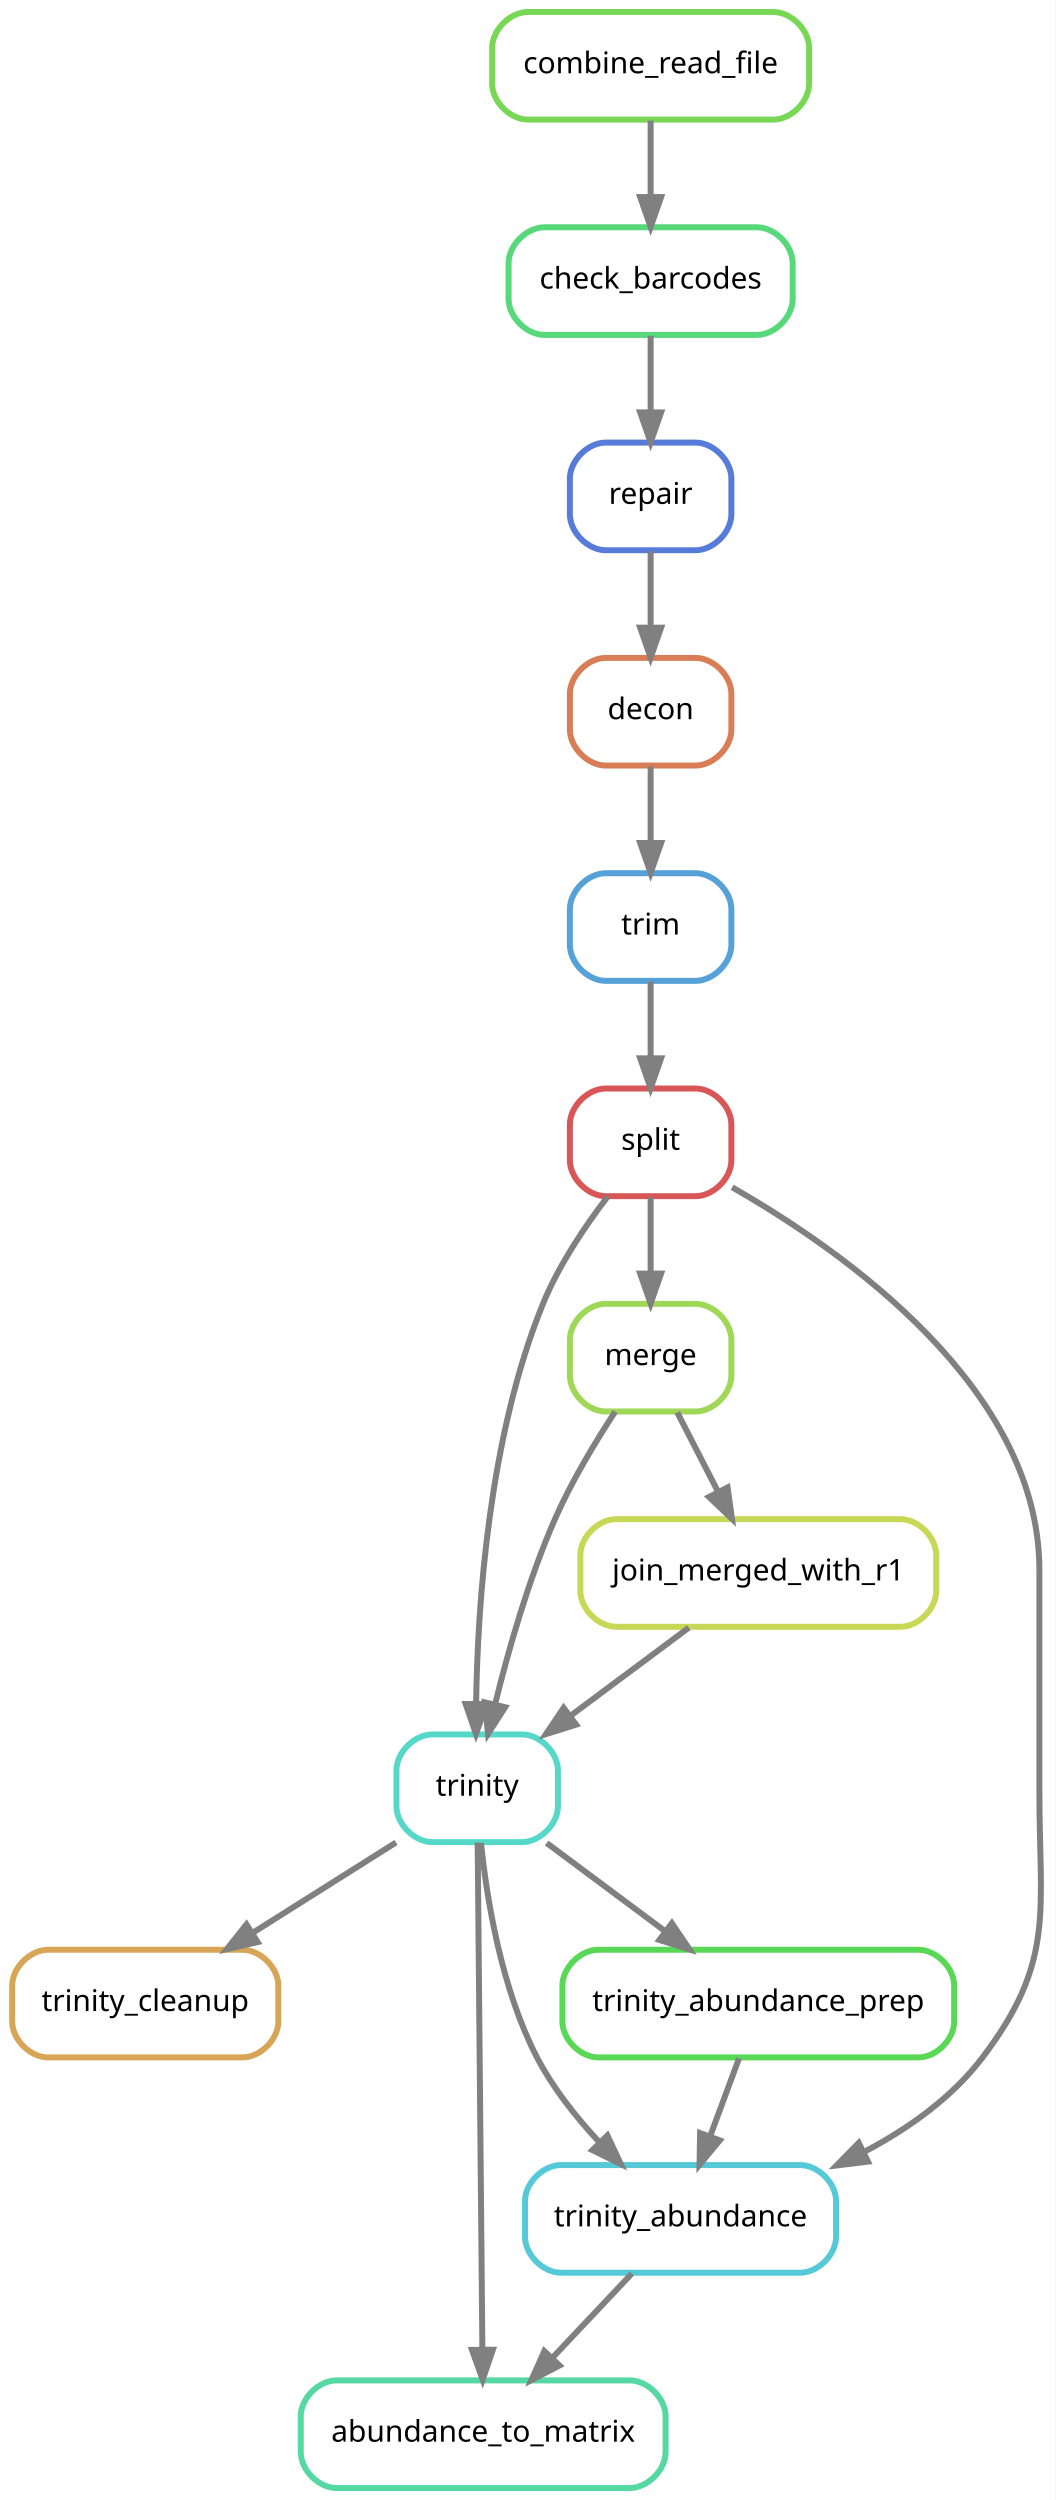
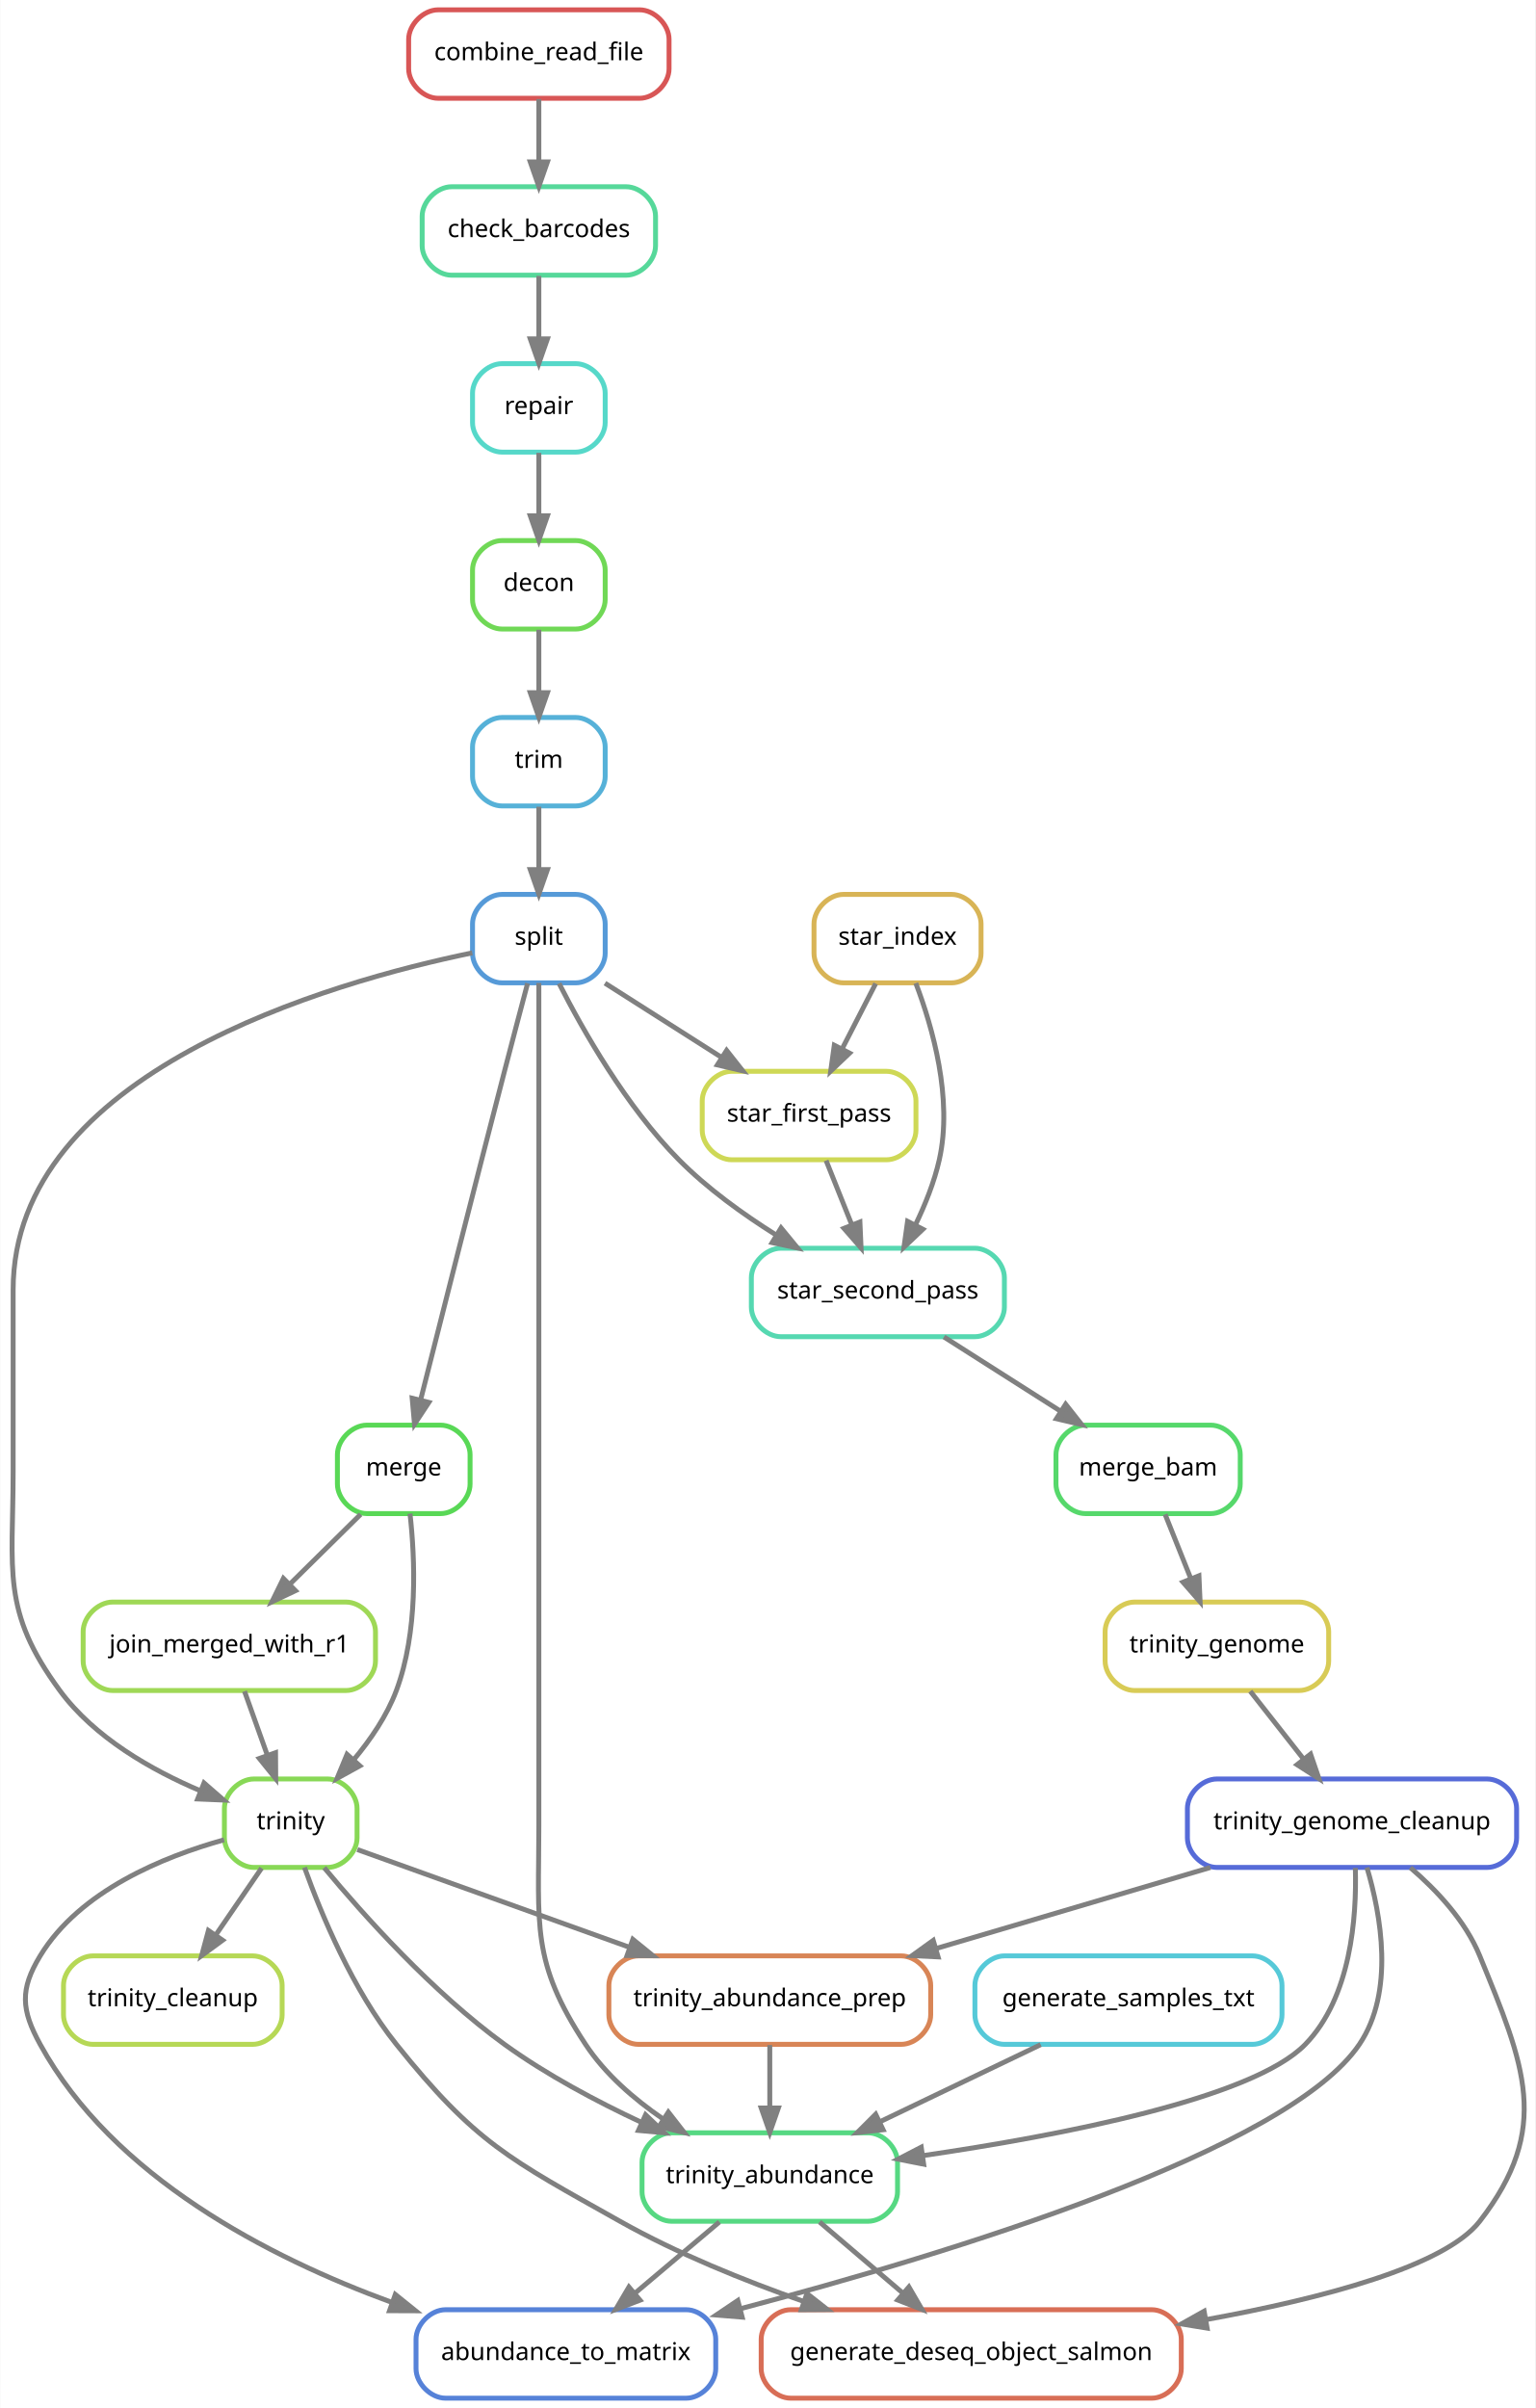
- <svg xmlns="http://www.w3.org/2000/svg" width="353pt" height="836pt" viewBox="0.00 0.00 352.86 836.00">
-   <g id="graph0" class="graph" transform="scale(1 1) rotate(0) translate(4 832)">
-     <polygon fill="white" stroke="transparent" points="-4,4 -4,-832 348.86,-832 348.86,4 -4,4" />
+ <svg xmlns="http://www.w3.org/2000/svg" width="625pt" height="980pt" viewBox="0.00 0.00 624.79 980.00">
+   <g id="graph0" class="graph" transform="scale(1 1) rotate(0) translate(4 976)">
+     <polygon fill="white" stroke="transparent" points="-4,4 -4,-976 620.79,-976 620.79,4 -4,4" />
    <g id="node1" class="node">
-       <path fill="none" stroke="#d8a456" stroke-width="2" d="M77,-180C77,-180 12,-180 12,-180 6,-180 0,-174 0,-168 0,-168 0,-156 0,-156 0,-150 6,-144 12,-144 12,-144 77,-144 77,-144 83,-144 89,-150 89,-156 89,-156 89,-168 89,-168 89,-174 83,-180 77,-180" />
-       <text text-anchor="middle" x="44.5" y="-159.5" font-family="sans" font-size="10.00">trinity_cleanup</text>
+       <path fill="none" stroke="#b6d856" stroke-width="2" d="M98.74,-180C98.74,-180 33.74,-180 33.74,-180 27.74,-180 21.74,-174 21.74,-168 21.74,-168 21.74,-156 21.74,-156 21.74,-150 27.74,-144 33.74,-144 33.74,-144 98.74,-144 98.74,-144 104.74,-144 110.74,-150 110.74,-156 110.74,-156 110.74,-168 110.74,-168 110.74,-174 104.74,-180 98.74,-180" />
+       <text text-anchor="middle" x="66.24" y="-159.5" font-family="sans" font-size="10.00">trinity_cleanup</text>
    </g>
    <g id="node2" class="node">
-       <path fill="none" stroke="#56d8c9" stroke-width="2" d="M170.5,-252C170.5,-252 140.5,-252 140.5,-252 134.5,-252 128.5,-246 128.5,-240 128.5,-240 128.5,-228 128.5,-228 128.5,-222 134.5,-216 140.5,-216 140.5,-216 170.5,-216 170.5,-216 176.5,-216 182.5,-222 182.5,-228 182.5,-228 182.5,-240 182.5,-240 182.5,-246 176.5,-252 170.5,-252" />
-       <text text-anchor="middle" x="155.5" y="-231.5" font-family="sans" font-size="10.00">trinity</text>
+       <path fill="none" stroke="#88d856" stroke-width="2" d="M129.24,-252C129.24,-252 99.24,-252 99.24,-252 93.24,-252 87.24,-246 87.24,-240 87.24,-240 87.24,-228 87.24,-228 87.24,-222 93.24,-216 99.24,-216 99.24,-216 129.24,-216 129.24,-216 135.24,-216 141.24,-222 141.24,-228 141.24,-228 141.24,-240 141.24,-240 141.24,-246 135.24,-252 129.24,-252" />
+       <text text-anchor="middle" x="114.24" y="-231.5" font-family="sans" font-size="10.00">trinity</text>
    </g>
    <g id="edge1" class="edge">
-       <path fill="none" stroke="grey" stroke-width="2" d="M128.35,-215.88C113.97,-206.81 96.12,-195.55 80.59,-185.76" />
-       <polygon fill="grey" stroke="grey" stroke-width="2" points="82.08,-182.56 71.76,-180.19 78.35,-188.48 82.08,-182.56" />
+       <path fill="none" stroke="grey" stroke-width="2" d="M102.37,-215.7C96.74,-207.47 89.88,-197.48 83.67,-188.42" />
+       <polygon fill="grey" stroke="grey" stroke-width="2" points="86.51,-186.37 77.97,-180.1 80.74,-190.33 86.51,-186.37" />
    </g>
    <g id="node11" class="node">
-       <path fill="none" stroke="#56d8a2" stroke-width="2" d="M206.5,-36C206.5,-36 108.5,-36 108.5,-36 102.5,-36 96.5,-30 96.5,-24 96.5,-24 96.5,-12 96.5,-12 96.5,-6 102.5,0 108.5,0 108.5,0 206.5,0 206.5,0 212.5,0 218.5,-6 218.5,-12 218.5,-12 218.5,-24 218.5,-24 218.5,-30 212.5,-36 206.5,-36" />
-       <text text-anchor="middle" x="157.5" y="-15.5" font-family="sans" font-size="10.00">abundance_to_matrix</text>
+       <path fill="none" stroke="#5682d8" stroke-width="2" d="M275.24,-36C275.24,-36 177.24,-36 177.24,-36 171.24,-36 165.24,-30 165.24,-24 165.24,-24 165.24,-12 165.24,-12 165.24,-6 171.24,0 177.24,0 177.24,0 275.24,0 275.24,0 281.24,0 287.24,-6 287.24,-12 287.24,-12 287.24,-24 287.24,-24 287.24,-30 281.24,-36 275.24,-36" />
+       <text text-anchor="middle" x="226.24" y="-15.5" font-family="sans" font-size="10.00">abundance_to_matrix</text>
+     </g>
+     <g id="edge13" class="edge">
+       <path fill="none" stroke="grey" stroke-width="2" d="M87.1,-227.24C62.74,-220.47 28.4,-206.61 12.24,-180 3.93,-166.32 4.54,-158.03 12.24,-144 41.89,-89.96 105.37,-57.25 155.54,-38.93" />
+       <polygon fill="grey" stroke="grey" stroke-width="2" points="156.8,-42.2 165.06,-35.56 154.46,-35.6 156.8,-42.2" />
+     </g>
+     <g id="node12" class="node">
+       <path fill="none" stroke="#56d882" stroke-width="2" d="M349.24,-108C349.24,-108 269.24,-108 269.24,-108 263.24,-108 257.24,-102 257.24,-96 257.24,-96 257.24,-84 257.24,-84 257.24,-78 263.24,-72 269.24,-72 269.24,-72 349.24,-72 349.24,-72 355.24,-72 361.24,-78 361.24,-84 361.24,-84 361.24,-96 361.24,-96 361.24,-102 355.24,-108 349.24,-108" />
+       <text text-anchor="middle" x="309.24" y="-87.5" font-family="sans" font-size="10.00">trinity_abundance</text>
+     </g>
+     <g id="edge19" class="edge">
+       <path fill="none" stroke="grey" stroke-width="2" d="M127.87,-215.88C143.89,-196.58 172.01,-165.16 201.24,-144 218.32,-131.64 238.72,-120.79 257.17,-112.17" />
+       <polygon fill="grey" stroke="grey" stroke-width="2" points="258.68,-115.33 266.33,-108 255.78,-108.96 258.68,-115.33" />
+     </g>
+     <g id="node13" class="node">
+       <path fill="none" stroke="#d88556" stroke-width="2" d="M362.74,-180C362.74,-180 255.74,-180 255.74,-180 249.74,-180 243.74,-174 243.74,-168 243.74,-168 243.74,-156 243.74,-156 243.74,-150 249.74,-144 255.74,-144 255.74,-144 362.74,-144 362.74,-144 368.74,-144 374.74,-150 374.74,-156 374.74,-156 374.74,-168 374.74,-168 374.74,-174 368.74,-180 362.74,-180" />
+       <text text-anchor="middle" x="309.24" y="-159.5" font-family="sans" font-size="10.00">trinity_abundance_prep</text>
+     </g>
+     <g id="edge21" class="edge">
+       <path fill="none" stroke="grey" stroke-width="2" d="M141.35,-223.27C169.88,-213.02 215.63,-196.6 252.17,-183.48" />
+       <polygon fill="grey" stroke="grey" stroke-width="2" points="253.5,-186.73 261.73,-180.05 251.14,-180.14 253.5,-186.73" />
+     </g>
+     <g id="node21" class="node">
+       <path fill="none" stroke="#d86e56" stroke-width="2" d="M464.74,-36C464.74,-36 317.74,-36 317.74,-36 311.74,-36 305.74,-30 305.74,-24 305.74,-24 305.74,-12 305.74,-12 305.74,-6 311.74,0 317.74,0 317.74,0 464.74,0 464.74,0 470.74,0 476.74,-6 476.74,-12 476.74,-12 476.74,-24 476.74,-24 476.74,-30 470.74,-36 464.74,-36" />
+       <text text-anchor="middle" x="391.24" y="-15.5" font-family="sans" font-size="10.00">generate_deseq_object_salmon</text>
+     </g>
+     <g id="edge31" class="edge">
+       <path fill="none" stroke="grey" stroke-width="2" d="M119.84,-215.98C126.63,-197.05 139.42,-166.23 157.24,-144 189.5,-103.76 203.28,-97.27 248.24,-72 271.57,-58.88 298.77,-47.86 323.15,-39.33" />
+       <polygon fill="grey" stroke="grey" stroke-width="2" points="324.36,-42.61 332.69,-36.06 322.1,-35.99 324.36,-42.61" />
+     </g>
+     <g id="node3" class="node">
+       <path fill="none" stroke="#9fd856" stroke-width="2" d="M136.74,-324C136.74,-324 41.74,-324 41.74,-324 35.74,-324 29.74,-318 29.74,-312 29.74,-312 29.74,-300 29.74,-300 29.74,-294 35.74,-288 41.74,-288 41.74,-288 136.74,-288 136.74,-288 142.74,-288 148.74,-294 148.74,-300 148.74,-300 148.74,-312 148.74,-312 148.74,-318 142.74,-324 136.74,-324" />
+       <text text-anchor="middle" x="89.24" y="-303.5" font-family="sans" font-size="10.00">join_merged_with_r1</text>
+     </g>
+     <g id="edge2" class="edge">
+       <path fill="none" stroke="grey" stroke-width="2" d="M95.42,-287.7C98.23,-279.81 101.63,-270.3 104.76,-261.55" />
+       <polygon fill="grey" stroke="grey" stroke-width="2" points="108.06,-262.7 108.13,-252.1 101.47,-260.34 108.06,-262.7" />
+     </g>
+     <g id="node4" class="node">
+       <path fill="none" stroke="#59d856" stroke-width="2" d="M175.24,-396C175.24,-396 145.24,-396 145.24,-396 139.24,-396 133.24,-390 133.24,-384 133.24,-384 133.24,-372 133.24,-372 133.24,-366 139.24,-360 145.24,-360 145.24,-360 175.24,-360 175.24,-360 181.24,-360 187.24,-366 187.24,-372 187.24,-372 187.24,-384 187.24,-384 187.24,-390 181.24,-396 175.24,-396" />
+       <text text-anchor="middle" x="160.24" y="-375.5" font-family="sans" font-size="10.00">merge</text>
+     </g>
+     <g id="edge3" class="edge">
+       <path fill="none" stroke="grey" stroke-width="2" d="M162.79,-359.98C164.85,-341.6 166.11,-311.75 157.24,-288 153.4,-277.74 146.73,-267.98 139.77,-259.69" />
+       <polygon fill="grey" stroke="grey" stroke-width="2" points="142.37,-257.35 133.09,-252.23 137.15,-262.02 142.37,-257.35" />
+     </g>
+     <g id="edge5" class="edge">
+       <path fill="none" stroke="grey" stroke-width="2" d="M142.69,-359.7C134,-351.14 123.38,-340.66 113.89,-331.3" />
+       <polygon fill="grey" stroke="grey" stroke-width="2" points="116.17,-328.63 106.59,-324.1 111.25,-333.62 116.17,-328.63" />
+     </g>
+     <g id="node5" class="node">
+       <path fill="none" stroke="#569ad8" stroke-width="2" d="M230.24,-612C230.24,-612 200.24,-612 200.24,-612 194.24,-612 188.24,-606 188.24,-600 188.24,-600 188.24,-588 188.24,-588 188.24,-582 194.24,-576 200.24,-576 200.24,-576 230.24,-576 230.24,-576 236.24,-576 242.24,-582 242.24,-588 242.24,-588 242.24,-600 242.24,-600 242.24,-606 236.24,-612 230.24,-612" />
+       <text text-anchor="middle" x="215.24" y="-591.5" font-family="sans" font-size="10.00">split</text>
+     </g>
+     <g id="edge4" class="edge">
+       <path fill="none" stroke="grey" stroke-width="2" d="M188.14,-588.21C130.55,-576.32 1.24,-539.73 1.24,-451 1.24,-451 1.24,-451 1.24,-377 1.24,-336.55 -3.72,-320.59 20.24,-288 34.35,-268.8 57.64,-255.6 77.51,-247.17" />
+       <polygon fill="grey" stroke="grey" stroke-width="2" points="78.94,-250.37 86.93,-243.41 76.35,-243.86 78.94,-250.37" />
+     </g>
+     <g id="edge6" class="edge">
+       <path fill="none" stroke="grey" stroke-width="2" d="M210.66,-575.82C207.91,-565.46 204.35,-551.98 201.24,-540 189.07,-493.09 175.22,-438.41 167.13,-406.36" />
+       <polygon fill="grey" stroke="grey" stroke-width="2" points="170.46,-405.25 164.62,-396.4 163.67,-406.96 170.46,-405.25" />
+     </g>
+     <g id="edge17" class="edge">
+       <path fill="none" stroke="grey" stroke-width="2" d="M215.24,-575.95C215.24,-549.29 215.24,-496.11 215.24,-451 215.24,-451 215.24,-451 215.24,-233 215.24,-192.55 211.97,-177.77 234.24,-144 242.22,-131.9 253.99,-121.7 265.86,-113.59" />
+       <polygon fill="grey" stroke="grey" stroke-width="2" points="267.95,-116.41 274.46,-108.06 264.16,-110.53 267.95,-116.41" />
+     </g>
+     <g id="node18" class="node">
+       <path fill="none" stroke="#56d8b1" stroke-width="2" d="M392.74,-468C392.74,-468 313.74,-468 313.74,-468 307.74,-468 301.74,-462 301.74,-456 301.74,-456 301.74,-444 301.74,-444 301.74,-438 307.74,-432 313.74,-432 313.74,-432 392.74,-432 392.74,-432 398.74,-432 404.74,-438 404.74,-444 404.74,-444 404.74,-456 404.74,-456 404.74,-462 398.74,-468 392.74,-468" />
+       <text text-anchor="middle" x="353.24" y="-447.5" font-family="sans" font-size="10.00">star_second_pass</text>
+     </g>
+     <g id="edge27" class="edge">
+       <path fill="none" stroke="grey" stroke-width="2" d="M223.47,-575.76C233.2,-556.64 250.81,-525.64 272.24,-504 283.78,-492.34 298.3,-481.87 311.84,-473.37" />
+       <polygon fill="grey" stroke="grey" stroke-width="2" points="313.83,-476.26 320.56,-468.08 310.2,-470.28 313.83,-476.26" />
+     </g>
+     <g id="node20" class="node">
+       <path fill="none" stroke="#ced856" stroke-width="2" d="M356.74,-540C356.74,-540 293.74,-540 293.74,-540 287.74,-540 281.74,-534 281.74,-528 281.74,-528 281.74,-516 281.74,-516 281.74,-510 287.74,-504 293.74,-504 293.74,-504 356.74,-504 356.74,-504 362.74,-504 368.74,-510 368.74,-516 368.74,-516 368.74,-528 368.74,-528 368.74,-534 362.74,-540 356.74,-540" />
+       <text text-anchor="middle" x="325.24" y="-519.5" font-family="sans" font-size="10.00">star_first_pass</text>
+     </g>
+     <g id="edge29" class="edge">
+       <path fill="none" stroke="grey" stroke-width="2" d="M242.15,-575.88C256.4,-566.81 274.09,-555.55 289.47,-545.76" />
+       <polygon fill="grey" stroke="grey" stroke-width="2" points="291.67,-548.51 298.23,-540.19 287.91,-542.61 291.67,-548.51" />
+     </g>
+     <g id="node6" class="node">
+       <path fill="none" stroke="#56b1d8" stroke-width="2" d="M230.24,-684C230.24,-684 200.24,-684 200.24,-684 194.24,-684 188.24,-678 188.24,-672 188.24,-672 188.24,-660 188.24,-660 188.24,-654 194.24,-648 200.24,-648 200.24,-648 230.24,-648 230.24,-648 236.24,-648 242.24,-654 242.24,-660 242.24,-660 242.24,-672 242.24,-672 242.24,-678 236.24,-684 230.24,-684" />
+       <text text-anchor="middle" x="215.24" y="-663.5" font-family="sans" font-size="10.00">trim</text>
+     </g>
+     <g id="edge7" class="edge">
+       <path fill="none" stroke="grey" stroke-width="2" d="M215.24,-647.7C215.24,-639.98 215.24,-630.71 215.24,-622.11" />
+       <polygon fill="grey" stroke="grey" stroke-width="2" points="218.74,-622.1 215.24,-612.1 211.74,-622.1 218.74,-622.1" />
+     </g>
+     <g id="node7" class="node">
+       <path fill="none" stroke="#70d856" stroke-width="2" d="M230.24,-756C230.24,-756 200.24,-756 200.24,-756 194.24,-756 188.24,-750 188.24,-744 188.24,-744 188.24,-732 188.24,-732 188.24,-726 194.24,-720 200.24,-720 200.24,-720 230.24,-720 230.24,-720 236.24,-720 242.24,-726 242.24,-732 242.24,-732 242.24,-744 242.24,-744 242.24,-750 236.24,-756 230.24,-756" />
+       <text text-anchor="middle" x="215.24" y="-735.5" font-family="sans" font-size="10.00">decon</text>
+     </g>
+     <g id="edge8" class="edge">
+       <path fill="none" stroke="grey" stroke-width="2" d="M215.24,-719.7C215.24,-711.98 215.24,-702.71 215.24,-694.11" />
+       <polygon fill="grey" stroke="grey" stroke-width="2" points="218.74,-694.1 215.24,-684.1 211.74,-694.1 218.74,-694.1" />
+     </g>
+     <g id="node8" class="node">
+       <path fill="none" stroke="#56d8c9" stroke-width="2" d="M230.24,-828C230.24,-828 200.24,-828 200.24,-828 194.24,-828 188.24,-822 188.24,-816 188.24,-816 188.24,-804 188.24,-804 188.24,-798 194.24,-792 200.24,-792 200.24,-792 230.24,-792 230.24,-792 236.24,-792 242.24,-798 242.24,-804 242.24,-804 242.24,-816 242.24,-816 242.24,-822 236.24,-828 230.24,-828" />
+       <text text-anchor="middle" x="215.24" y="-807.5" font-family="sans" font-size="10.00">repair</text>
+     </g>
+     <g id="edge9" class="edge">
+       <path fill="none" stroke="grey" stroke-width="2" d="M215.24,-791.7C215.24,-783.98 215.24,-774.71 215.24,-766.11" />
+       <polygon fill="grey" stroke="grey" stroke-width="2" points="218.74,-766.1 215.24,-756.1 211.74,-766.1 218.74,-766.1" />
+     </g>
+     <g id="node9" class="node">
+       <path fill="none" stroke="#56d89a" stroke-width="2" d="M250.74,-900C250.74,-900 179.74,-900 179.74,-900 173.74,-900 167.74,-894 167.74,-888 167.74,-888 167.74,-876 167.74,-876 167.74,-870 173.74,-864 179.74,-864 179.74,-864 250.74,-864 250.74,-864 256.74,-864 262.74,-870 262.74,-876 262.74,-876 262.74,-888 262.74,-888 262.74,-894 256.74,-900 250.74,-900" />
+       <text text-anchor="middle" x="215.24" y="-879.5" font-family="sans" font-size="10.00">check_barcodes</text>
+     </g>
+     <g id="edge10" class="edge">
+       <path fill="none" stroke="grey" stroke-width="2" d="M215.24,-863.7C215.24,-855.98 215.24,-846.71 215.24,-838.11" />
+       <polygon fill="grey" stroke="grey" stroke-width="2" points="218.74,-838.1 215.24,-828.1 211.74,-838.1 218.74,-838.1" />
+     </g>
+     <g id="node10" class="node">
+       <path fill="none" stroke="#d85656" stroke-width="2" d="M256.24,-972C256.24,-972 174.24,-972 174.24,-972 168.24,-972 162.24,-966 162.24,-960 162.24,-960 162.24,-948 162.24,-948 162.24,-942 168.24,-936 174.24,-936 174.24,-936 256.24,-936 256.24,-936 262.24,-936 268.24,-942 268.24,-948 268.24,-948 268.24,-960 268.24,-960 268.24,-966 262.24,-972 256.24,-972" />
+       <text text-anchor="middle" x="215.24" y="-951.5" font-family="sans" font-size="10.00">combine_read_file</text>
+     </g>
+     <g id="edge11" class="edge">
+       <path fill="none" stroke="grey" stroke-width="2" d="M215.24,-935.7C215.24,-927.98 215.24,-918.71 215.24,-910.11" />
+       <polygon fill="grey" stroke="grey" stroke-width="2" points="218.74,-910.1 215.24,-900.1 211.74,-910.1 218.74,-910.1" />
+     </g>
+     <g id="edge14" class="edge">
+       <path fill="none" stroke="grey" stroke-width="2" d="M288.72,-71.7C278.37,-62.97 265.65,-52.24 254.4,-42.75" />
+       <polygon fill="grey" stroke="grey" stroke-width="2" points="256.42,-39.88 246.52,-36.1 251.91,-45.23 256.42,-39.88" />
+     </g>
+     <g id="edge32" class="edge">
+       <path fill="none" stroke="grey" stroke-width="2" d="M329.51,-71.7C339.74,-62.97 352.3,-52.24 363.42,-42.75" />
+       <polygon fill="grey" stroke="grey" stroke-width="2" points="365.87,-45.26 371.2,-36.1 361.32,-39.94 365.87,-45.26" />
+     </g>
+     <g id="edge15" class="edge">
+       <path fill="none" stroke="grey" stroke-width="2" d="M309.24,-143.7C309.24,-135.98 309.24,-126.71 309.24,-118.11" />
+       <polygon fill="grey" stroke="grey" stroke-width="2" points="312.74,-118.1 309.24,-108.1 305.74,-118.1 312.74,-118.1" />
+     </g>
+     <g id="node14" class="node">
+       <path fill="none" stroke="#56c9d8" stroke-width="2" d="M505.74,-180C505.74,-180 404.74,-180 404.74,-180 398.74,-180 392.74,-174 392.74,-168 392.74,-168 392.74,-156 392.74,-156 392.74,-150 398.74,-144 404.74,-144 404.74,-144 505.74,-144 505.74,-144 511.74,-144 517.74,-150 517.74,-156 517.74,-156 517.74,-168 517.74,-168 517.74,-174 511.74,-180 505.74,-180" />
+       <text text-anchor="middle" x="455.24" y="-159.5" font-family="sans" font-size="10.00">generate_samples_txt</text>
+     </g>
+     <g id="edge16" class="edge">
+       <path fill="none" stroke="grey" stroke-width="2" d="M419.52,-143.88C399.74,-134.39 374.97,-122.51 353.91,-112.42" />
+       <polygon fill="grey" stroke="grey" stroke-width="2" points="355.37,-109.24 344.84,-108.07 352.34,-115.55 355.37,-109.24" />
+     </g>
+     <g id="node15" class="node">
+       <path fill="none" stroke="#566bd8" stroke-width="2" d="M601.24,-252C601.24,-252 491.24,-252 491.24,-252 485.24,-252 479.24,-246 479.24,-240 479.24,-240 479.24,-228 479.24,-228 479.24,-222 485.24,-216 491.24,-216 491.24,-216 601.24,-216 601.24,-216 607.24,-216 613.24,-222 613.24,-228 613.24,-228 613.24,-240 613.24,-240 613.24,-246 607.24,-252 601.24,-252" />
+       <text text-anchor="middle" x="546.24" y="-231.5" font-family="sans" font-size="10.00">trinity_genome_cleanup</text>
    </g>
    <g id="edge12" class="edge">
-       <path fill="none" stroke="grey" stroke-width="2" d="M155.66,-215.85C156.01,-178.83 156.83,-91.18 157.24,-46.39" />
-       <polygon fill="grey" stroke="grey" stroke-width="2" points="160.75,-46.26 157.34,-36.23 153.75,-46.2 160.75,-46.26" />
-     </g>
-     <g id="node12" class="node">
-       <path fill="none" stroke="#56c9d8" stroke-width="2" d="M263.5,-108C263.5,-108 183.5,-108 183.5,-108 177.5,-108 171.5,-102 171.5,-96 171.5,-96 171.5,-84 171.5,-84 171.5,-78 177.5,-72 183.5,-72 183.5,-72 263.5,-72 263.5,-72 269.5,-72 275.5,-78 275.5,-84 275.5,-84 275.5,-96 275.5,-96 275.5,-102 269.5,-108 263.5,-108" />
-       <text text-anchor="middle" x="223.5" y="-87.5" font-family="sans" font-size="10.00">trinity_abundance</text>
-     </g>
-     <g id="edge14" class="edge">
-       <path fill="none" stroke="grey" stroke-width="2" d="M156.76,-215.71C158.7,-197.1 163.54,-167.06 175.5,-144 180.84,-133.71 188.67,-123.87 196.47,-115.52" />
-       <polygon fill="grey" stroke="grey" stroke-width="2" points="199.04,-117.9 203.55,-108.31 194.04,-113 199.04,-117.9" />
-     </g>
-     <g id="node13" class="node">
-       <path fill="none" stroke="#59d856" stroke-width="2" d="M303,-180C303,-180 196,-180 196,-180 190,-180 184,-174 184,-168 184,-168 184,-156 184,-156 184,-150 190,-144 196,-144 196,-144 303,-144 303,-144 309,-144 315,-150 315,-156 315,-156 315,-168 315,-168 315,-174 309,-180 303,-180" />
-       <text text-anchor="middle" x="249.5" y="-159.5" font-family="sans" font-size="10.00">trinity_abundance_prep</text>
-     </g>
-     <g id="edge17" class="edge">
-       <path fill="none" stroke="grey" stroke-width="2" d="M178.74,-215.7C190.69,-206.8 205.42,-195.82 218.35,-186.2" />
-       <polygon fill="grey" stroke="grey" stroke-width="2" points="220.6,-188.88 226.53,-180.1 216.42,-183.27 220.6,-188.88" />
-     </g>
-     <g id="node3" class="node">
-       <path fill="none" stroke="#c6d856" stroke-width="2" d="M297,-324C297,-324 202,-324 202,-324 196,-324 190,-318 190,-312 190,-312 190,-300 190,-300 190,-294 196,-288 202,-288 202,-288 297,-288 297,-288 303,-288 309,-294 309,-300 309,-300 309,-312 309,-312 309,-318 303,-324 297,-324" />
-       <text text-anchor="middle" x="249.5" y="-303.5" font-family="sans" font-size="10.00">join_merged_with_r1</text>
-     </g>
-     <g id="edge3" class="edge">
-       <path fill="none" stroke="grey" stroke-width="2" d="M226.26,-287.7C214.31,-278.8 199.58,-267.82 186.65,-258.2" />
-       <polygon fill="grey" stroke="grey" stroke-width="2" points="188.58,-255.27 178.47,-252.1 184.4,-260.88 188.58,-255.27" />
-     </g>
-     <g id="node4" class="node">
-       <path fill="none" stroke="#9fd856" stroke-width="2" d="M228.5,-396C228.5,-396 198.5,-396 198.5,-396 192.5,-396 186.5,-390 186.5,-384 186.5,-384 186.5,-372 186.5,-372 186.5,-366 192.5,-360 198.5,-360 198.5,-360 228.5,-360 228.5,-360 234.5,-360 240.5,-366 240.5,-372 240.5,-372 240.5,-384 240.5,-384 240.5,-390 234.5,-396 228.5,-396" />
-       <text text-anchor="middle" x="213.5" y="-375.5" font-family="sans" font-size="10.00">merge</text>
-     </g>
-     <g id="edge4" class="edge">
-       <path fill="none" stroke="grey" stroke-width="2" d="M201.65,-359.95C195.03,-349.85 187.03,-336.6 181.5,-324 172.68,-303.92 165.89,-280 161.46,-262.02" />
-       <polygon fill="grey" stroke="grey" stroke-width="2" points="164.84,-261.11 159.12,-252.19 158.03,-262.73 164.84,-261.11" />
-     </g>
-     <g id="edge5" class="edge">
-       <path fill="none" stroke="grey" stroke-width="2" d="M222.4,-359.7C226.5,-351.73 231.45,-342.1 235.99,-333.26" />
-       <polygon fill="grey" stroke="grey" stroke-width="2" points="239.24,-334.6 240.7,-324.1 233.02,-331.4 239.24,-334.6" />
-     </g>
-     <g id="node5" class="node">
-       <path fill="none" stroke="#d85656" stroke-width="2" d="M228.5,-468C228.5,-468 198.5,-468 198.5,-468 192.5,-468 186.5,-462 186.5,-456 186.5,-456 186.5,-444 186.5,-444 186.5,-438 192.5,-432 198.5,-432 198.5,-432 228.5,-432 228.5,-432 234.5,-432 240.5,-438 240.5,-444 240.5,-444 240.5,-456 240.5,-456 240.5,-462 234.5,-468 228.5,-468" />
-       <text text-anchor="middle" x="213.5" y="-447.5" font-family="sans" font-size="10.00">split</text>
-     </g>
-     <g id="edge2" class="edge">
-       <path fill="none" stroke="grey" stroke-width="2" d="M199.18,-431.92C191.6,-422.02 182.8,-408.98 177.5,-396 159.39,-351.65 155.63,-295.3 155.14,-262.38" />
-       <polygon fill="grey" stroke="grey" stroke-width="2" points="158.64,-262.15 155.09,-252.17 151.64,-262.19 158.64,-262.15" />
-     </g>
-     <g id="edge6" class="edge">
-       <path fill="none" stroke="grey" stroke-width="2" d="M213.5,-431.7C213.5,-423.98 213.5,-414.71 213.5,-406.11" />
-       <polygon fill="grey" stroke="grey" stroke-width="2" points="217,-406.1 213.5,-396.1 210,-406.1 217,-406.1" />
-     </g>
-     <g id="edge16" class="edge">
-       <path fill="none" stroke="grey" stroke-width="2" d="M240.75,-434.97C278.87,-413.18 343.5,-367.33 343.5,-307 343.5,-307 343.5,-307 343.5,-233 343.5,-192.55 348.94,-176.23 324.5,-144 314.34,-130.61 299.82,-120.27 284.94,-112.43" />
-       <polygon fill="grey" stroke="grey" stroke-width="2" points="286.18,-109.14 275.66,-107.87 283.09,-115.43 286.18,-109.14" />
-     </g>
-     <g id="node6" class="node">
-       <path fill="none" stroke="#56a2d8" stroke-width="2" d="M228.5,-540C228.5,-540 198.5,-540 198.5,-540 192.5,-540 186.5,-534 186.5,-528 186.5,-528 186.5,-516 186.5,-516 186.5,-510 192.5,-504 198.5,-504 198.5,-504 228.5,-504 228.5,-504 234.5,-504 240.5,-510 240.5,-516 240.5,-516 240.5,-528 240.5,-528 240.5,-534 234.5,-540 228.5,-540" />
-       <text text-anchor="middle" x="213.5" y="-519.5" font-family="sans" font-size="10.00">trim</text>
-     </g>
-     <g id="edge7" class="edge">
-       <path fill="none" stroke="grey" stroke-width="2" d="M213.5,-503.7C213.5,-495.98 213.5,-486.71 213.5,-478.11" />
-       <polygon fill="grey" stroke="grey" stroke-width="2" points="217,-478.1 213.5,-468.1 210,-478.1 217,-478.1" />
-     </g>
-     <g id="node7" class="node">
-       <path fill="none" stroke="#d87d56" stroke-width="2" d="M228.5,-612C228.5,-612 198.5,-612 198.5,-612 192.5,-612 186.5,-606 186.5,-600 186.5,-600 186.5,-588 186.5,-588 186.5,-582 192.5,-576 198.5,-576 198.5,-576 228.5,-576 228.5,-576 234.5,-576 240.5,-582 240.5,-588 240.5,-588 240.5,-600 240.5,-600 240.5,-606 234.5,-612 228.5,-612" />
-       <text text-anchor="middle" x="213.5" y="-591.5" font-family="sans" font-size="10.00">decon</text>
-     </g>
-     <g id="edge8" class="edge">
-       <path fill="none" stroke="grey" stroke-width="2" d="M213.5,-575.7C213.5,-567.98 213.5,-558.71 213.5,-550.11" />
-       <polygon fill="grey" stroke="grey" stroke-width="2" points="217,-550.1 213.5,-540.1 210,-550.1 217,-550.1" />
-     </g>
-     <g id="node8" class="node">
-       <path fill="none" stroke="#567bd8" stroke-width="2" d="M228.5,-684C228.5,-684 198.5,-684 198.5,-684 192.5,-684 186.5,-678 186.5,-672 186.5,-672 186.5,-660 186.5,-660 186.5,-654 192.5,-648 198.5,-648 198.5,-648 228.5,-648 228.5,-648 234.5,-648 240.5,-654 240.5,-660 240.5,-660 240.5,-672 240.5,-672 240.5,-678 234.5,-684 228.5,-684" />
-       <text text-anchor="middle" x="213.5" y="-663.5" font-family="sans" font-size="10.00">repair</text>
-     </g>
-     <g id="edge9" class="edge">
-       <path fill="none" stroke="grey" stroke-width="2" d="M213.5,-647.7C213.5,-639.98 213.5,-630.71 213.5,-622.11" />
-       <polygon fill="grey" stroke="grey" stroke-width="2" points="217,-622.1 213.5,-612.1 210,-622.1 217,-622.1" />
-     </g>
-     <g id="node9" class="node">
-       <path fill="none" stroke="#56d87b" stroke-width="2" d="M249,-756C249,-756 178,-756 178,-756 172,-756 166,-750 166,-744 166,-744 166,-732 166,-732 166,-726 172,-720 178,-720 178,-720 249,-720 249,-720 255,-720 261,-726 261,-732 261,-732 261,-744 261,-744 261,-750 255,-756 249,-756" />
-       <text text-anchor="middle" x="213.5" y="-735.5" font-family="sans" font-size="10.00">check_barcodes</text>
-     </g>
-     <g id="edge10" class="edge">
-       <path fill="none" stroke="grey" stroke-width="2" d="M213.5,-719.7C213.5,-711.98 213.5,-702.71 213.5,-694.11" />
-       <polygon fill="grey" stroke="grey" stroke-width="2" points="217,-694.1 213.5,-684.1 210,-694.1 217,-694.1" />
-     </g>
-     <g id="node10" class="node">
-       <path fill="none" stroke="#78d856" stroke-width="2" d="M254.5,-828C254.5,-828 172.5,-828 172.5,-828 166.5,-828 160.5,-822 160.5,-816 160.5,-816 160.5,-804 160.5,-804 160.5,-798 166.5,-792 172.5,-792 172.5,-792 254.5,-792 254.5,-792 260.5,-792 266.5,-798 266.5,-804 266.5,-804 266.5,-816 266.5,-816 266.5,-822 260.5,-828 254.5,-828" />
-       <text text-anchor="middle" x="213.5" y="-807.5" font-family="sans" font-size="10.00">combine_read_file</text>
-     </g>
-     <g id="edge11" class="edge">
-       <path fill="none" stroke="grey" stroke-width="2" d="M213.5,-791.7C213.5,-783.98 213.5,-774.71 213.5,-766.11" />
-       <polygon fill="grey" stroke="grey" stroke-width="2" points="217,-766.1 213.5,-756.1 210,-766.1 217,-766.1" />
-     </g>
-     <g id="edge13" class="edge">
-       <path fill="none" stroke="grey" stroke-width="2" d="M207.19,-71.7C199.19,-63.22 189.43,-52.86 180.68,-43.58" />
-       <polygon fill="grey" stroke="grey" stroke-width="2" points="183.03,-40.98 173.63,-36.1 177.94,-45.78 183.03,-40.98" />
-     </g>
-     <g id="edge15" class="edge">
-       <path fill="none" stroke="grey" stroke-width="2" d="M243.07,-143.7C240.14,-135.81 236.61,-126.3 233.36,-117.55" />
-       <polygon fill="grey" stroke="grey" stroke-width="2" points="236.62,-116.26 229.85,-108.1 230.05,-118.7 236.62,-116.26" />
+       <path fill="none" stroke="grey" stroke-width="2" d="M552.32,-215.97C558.01,-196.75 563.69,-165.39 549.24,-144 520.15,-100.94 383.11,-59.05 297.14,-36.37" />
+       <polygon fill="grey" stroke="grey" stroke-width="2" points="298,-32.98 287.44,-33.84 296.23,-39.75 298,-32.98" />
+     </g>
+     <g id="edge18" class="edge">
+       <path fill="none" stroke="grey" stroke-width="2" d="M547.6,-215.78C548.17,-195.8 545.85,-163.14 527.24,-144 505.82,-121.97 428,-106.96 371.43,-98.69" />
+       <polygon fill="grey" stroke="grey" stroke-width="2" points="371.88,-95.22 361.49,-97.27 370.89,-102.15 371.88,-95.22" />
+     </g>
+     <g id="edge20" class="edge">
+       <path fill="none" stroke="grey" stroke-width="2" d="M488.57,-215.97C454.88,-206.01 412.19,-193.41 376.91,-182.99" />
+       <polygon fill="grey" stroke="grey" stroke-width="2" points="377.75,-179.59 367.17,-180.11 375.77,-186.3 377.75,-179.59" />
+     </g>
+     <g id="edge30" class="edge">
+       <path fill="none" stroke="grey" stroke-width="2" d="M569.99,-215.91C580.79,-206.65 592.44,-194.2 598.24,-180 616.4,-135.57 627.67,-109.92 598.24,-72 583.98,-53.64 534.07,-40.55 486.83,-31.97" />
+       <polygon fill="grey" stroke="grey" stroke-width="2" points="487.26,-28.5 476.8,-30.21 486.05,-35.39 487.26,-28.5" />
+     </g>
+     <g id="node16" class="node">
+       <path fill="none" stroke="#d8cb56" stroke-width="2" d="M524.74,-324C524.74,-324 457.74,-324 457.74,-324 451.74,-324 445.74,-318 445.74,-312 445.74,-312 445.74,-300 445.74,-300 445.74,-294 451.74,-288 457.74,-288 457.74,-288 524.74,-288 524.74,-288 530.74,-288 536.74,-294 536.74,-300 536.74,-300 536.74,-312 536.74,-312 536.74,-318 530.74,-324 524.74,-324" />
+       <text text-anchor="middle" x="491.24" y="-303.5" font-family="sans" font-size="10.00">trinity_genome</text>
+     </g>
+     <g id="edge22" class="edge">
+       <path fill="none" stroke="grey" stroke-width="2" d="M504.83,-287.7C511.36,-279.39 519.31,-269.28 526.49,-260.14" />
+       <polygon fill="grey" stroke="grey" stroke-width="2" points="529.37,-262.13 532.8,-252.1 523.87,-257.81 529.37,-262.13" />
+     </g>
+     <g id="node17" class="node">
+       <path fill="none" stroke="#56d86b" stroke-width="2" d="M488.74,-396C488.74,-396 437.74,-396 437.74,-396 431.74,-396 425.74,-390 425.74,-384 425.74,-384 425.74,-372 425.74,-372 425.74,-366 431.74,-360 437.74,-360 437.74,-360 488.74,-360 488.74,-360 494.74,-360 500.74,-366 500.74,-372 500.74,-372 500.74,-384 500.74,-384 500.74,-390 494.74,-396 488.74,-396" />
+       <text text-anchor="middle" x="463.24" y="-375.5" font-family="sans" font-size="10.00">merge_bam</text>
+     </g>
+     <g id="edge23" class="edge">
+       <path fill="none" stroke="grey" stroke-width="2" d="M470.16,-359.7C473.31,-351.81 477.12,-342.3 480.62,-333.55" />
+       <polygon fill="grey" stroke="grey" stroke-width="2" points="483.93,-334.69 484.4,-324.1 477.43,-332.09 483.93,-334.69" />
+     </g>
+     <g id="edge24" class="edge">
+       <path fill="none" stroke="grey" stroke-width="2" d="M380.15,-431.88C394.4,-422.81 412.09,-411.55 427.47,-401.76" />
+       <polygon fill="grey" stroke="grey" stroke-width="2" points="429.67,-404.51 436.23,-396.19 425.91,-398.61 429.67,-404.51" />
+     </g>
+     <g id="node19" class="node">
+       <path fill="none" stroke="#d8b456" stroke-width="2" d="M383.24,-612C383.24,-612 339.24,-612 339.24,-612 333.24,-612 327.24,-606 327.24,-600 327.24,-600 327.24,-588 327.24,-588 327.24,-582 333.24,-576 339.24,-576 339.24,-576 383.24,-576 383.24,-576 389.24,-576 395.24,-582 395.24,-588 395.24,-588 395.24,-600 395.24,-600 395.24,-606 389.24,-612 383.24,-612" />
+       <text text-anchor="middle" x="361.24" y="-591.5" font-family="sans" font-size="10.00">star_index</text>
+     </g>
+     <g id="edge26" class="edge">
+       <path fill="none" stroke="grey" stroke-width="2" d="M368.68,-575.87C375.52,-557.9 383.81,-528.87 378.24,-504 376.22,-495.01 372.51,-485.75 368.54,-477.53" />
+       <polygon fill="grey" stroke="grey" stroke-width="2" points="371.55,-475.73 363.86,-468.44 365.33,-478.94 371.55,-475.73" />
+     </g>
+     <g id="edge28" class="edge">
+       <path fill="none" stroke="grey" stroke-width="2" d="M352.34,-575.7C348.24,-567.73 343.29,-558.1 338.75,-549.26" />
+       <polygon fill="grey" stroke="grey" stroke-width="2" points="341.72,-547.4 334.04,-540.1 335.5,-550.6 341.72,-547.4" />
+     </g>
+     <g id="edge25" class="edge">
+       <path fill="none" stroke="grey" stroke-width="2" d="M332.16,-503.7C335.31,-495.81 339.12,-486.3 342.62,-477.55" />
+       <polygon fill="grey" stroke="grey" stroke-width="2" points="345.93,-478.69 346.4,-468.1 339.43,-476.09 345.93,-478.69" />
    </g>
  </g>
</svg>
